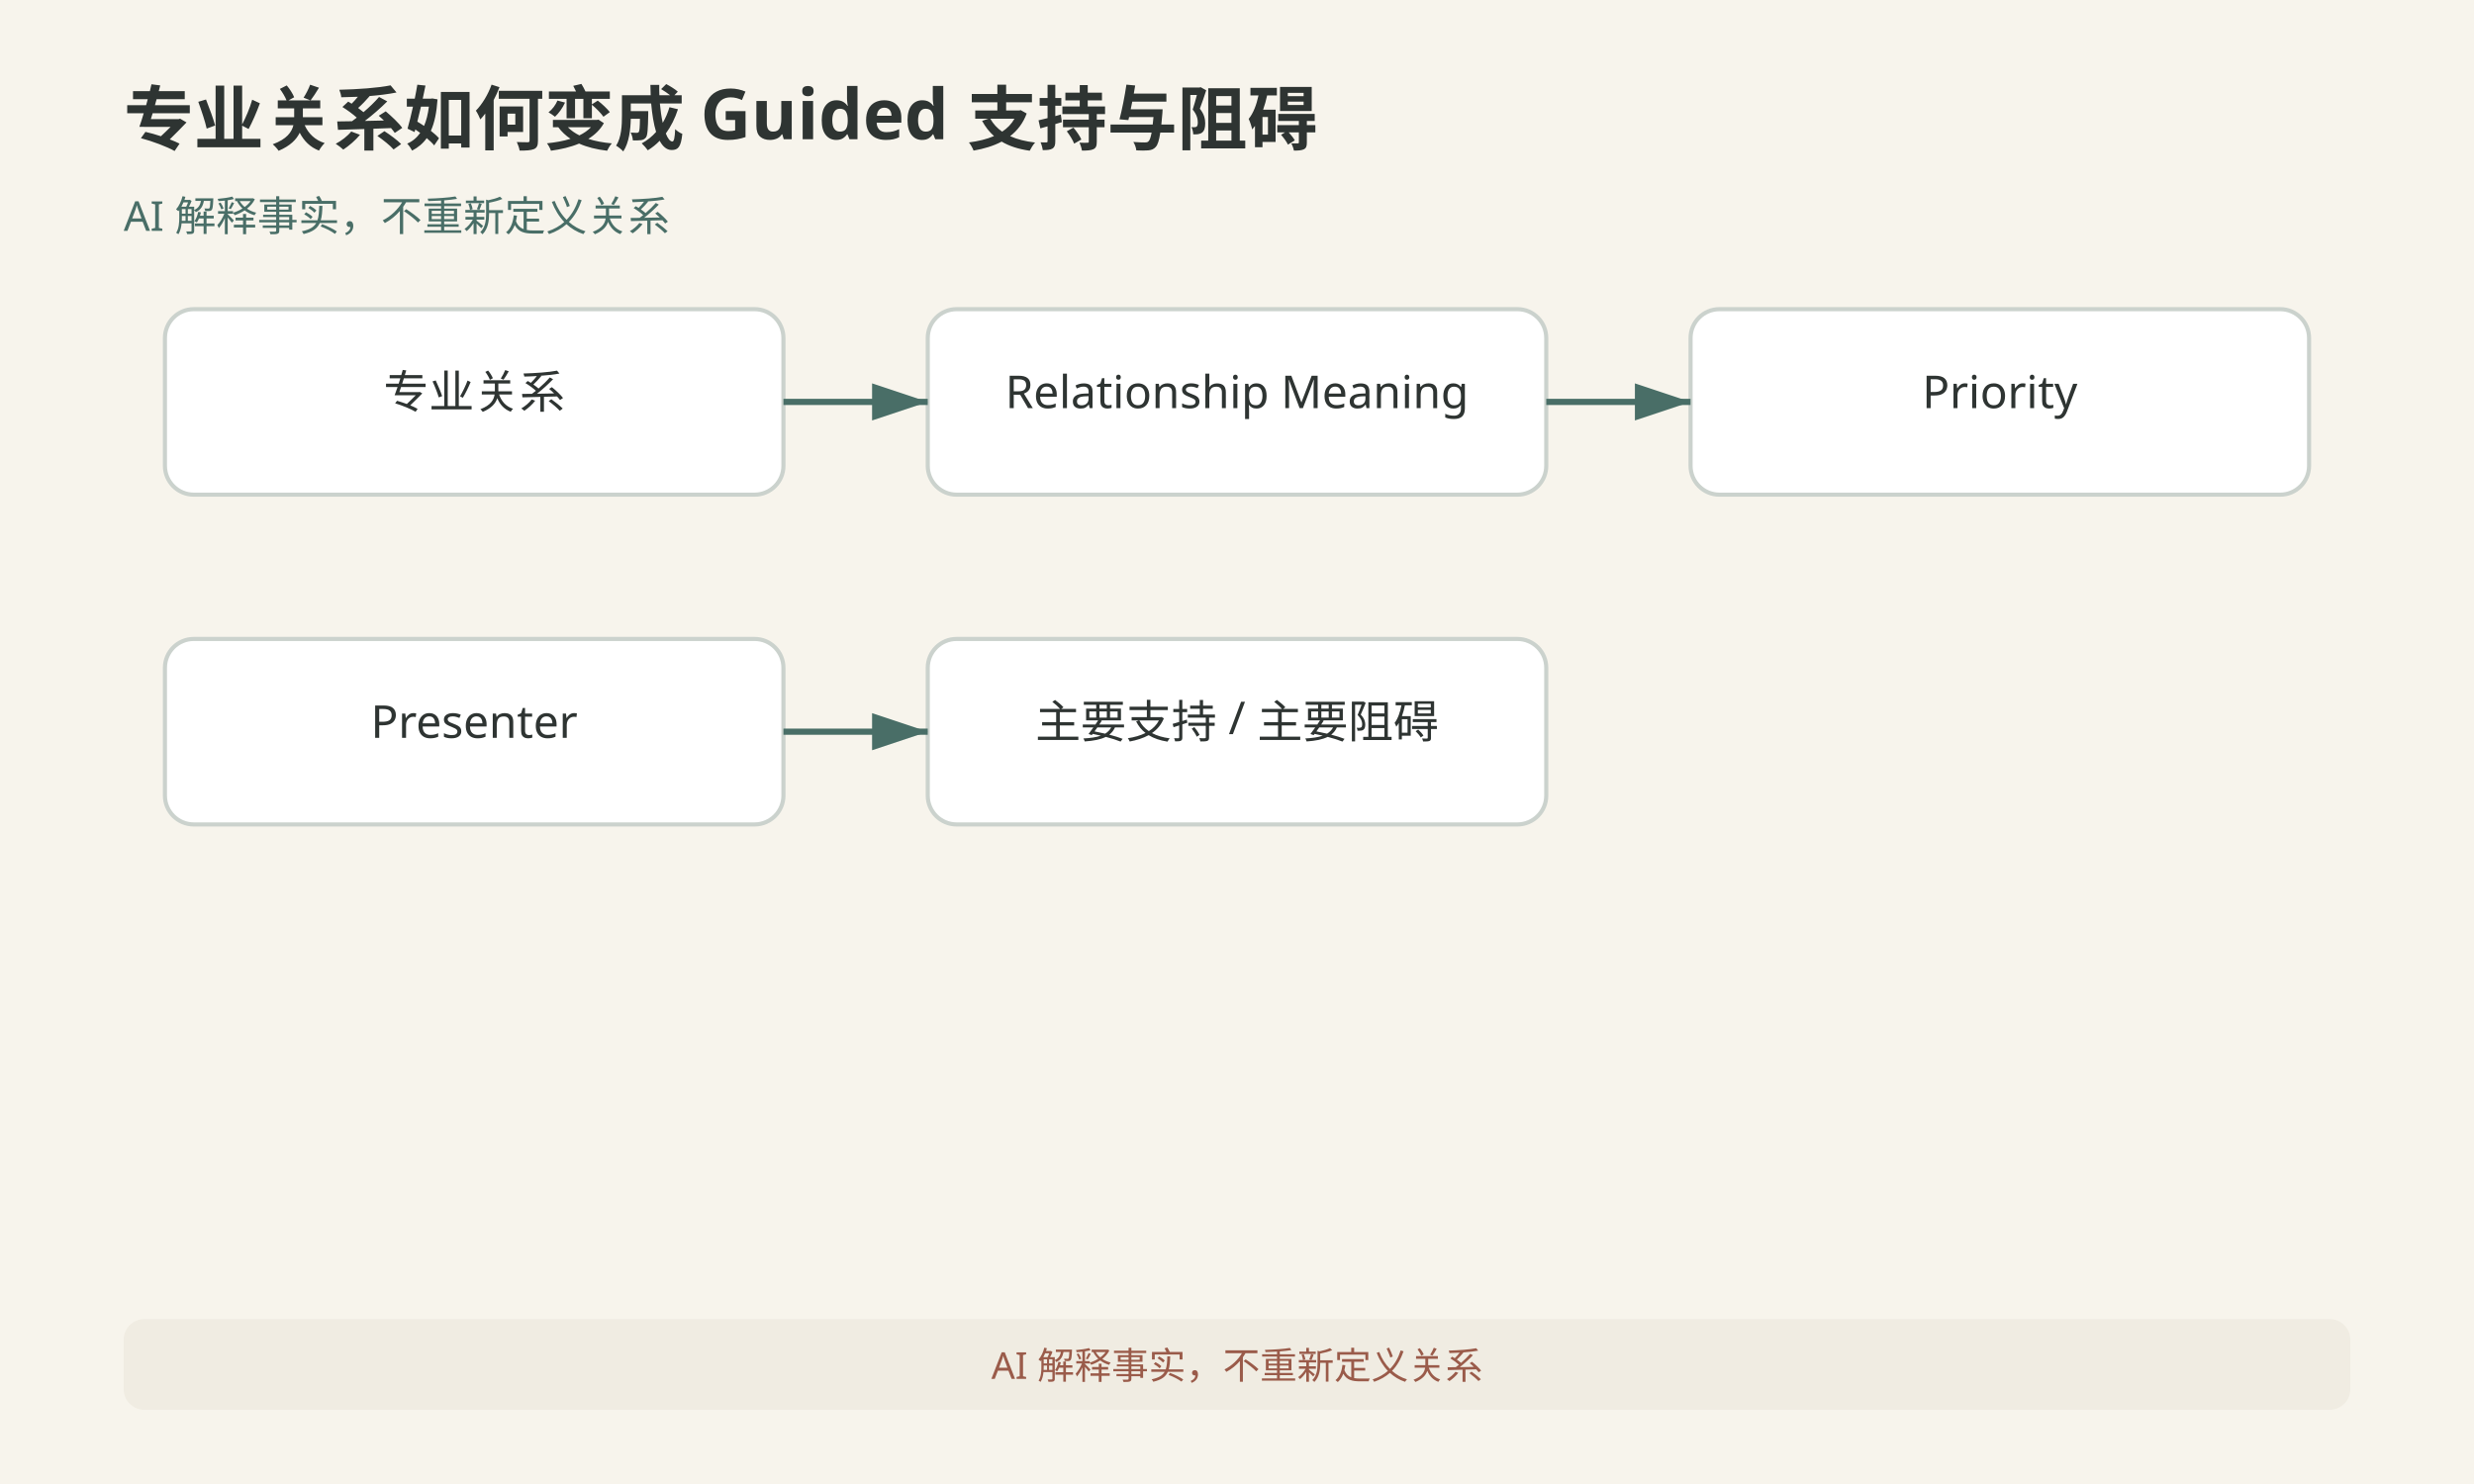
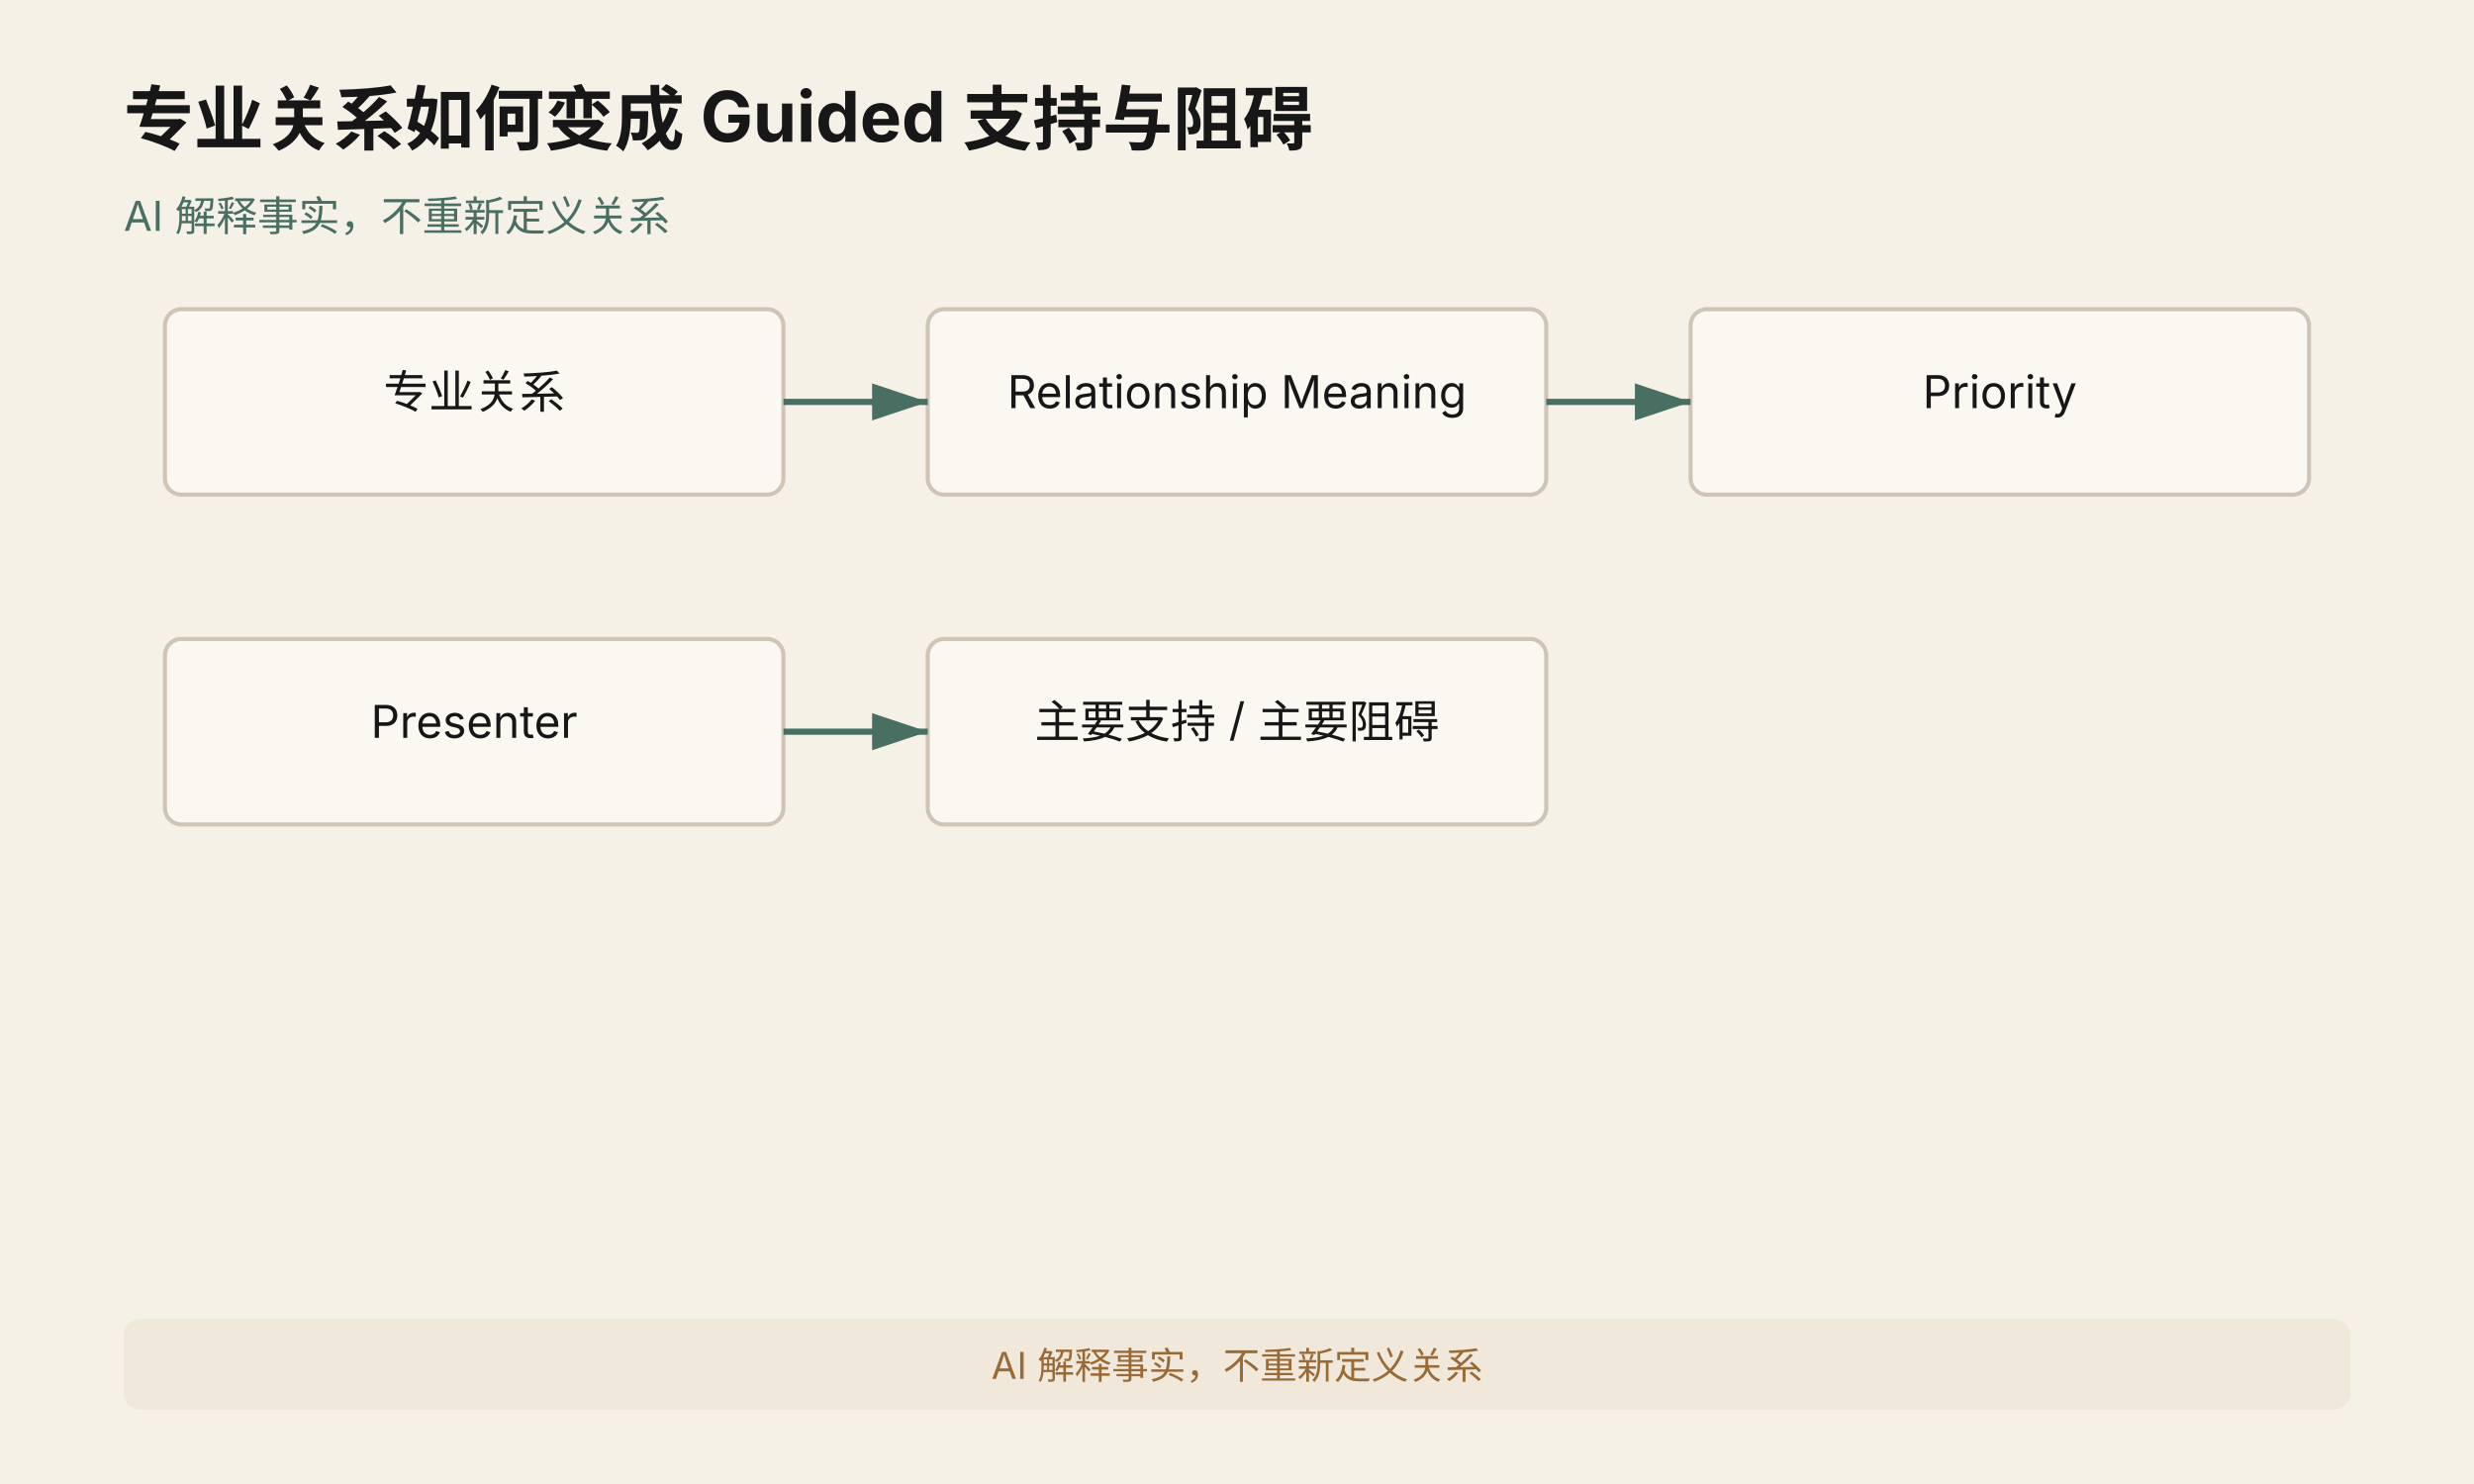
- <svg xmlns="http://www.w3.org/2000/svg" viewBox="0 0 1200 720" role="img" aria-labelledby="title desc">
-   <rect width="1200" height="720" fill="#F7F4EC" />
-   <text x="60" y="70" font-family="sans-serif" font-size="34" font-weight="700" fill="#2E3432">专业关系如何变成 Guided 支持与阻碍</text>
-   <text x="60" y="112" font-family="sans-serif" font-size="20" fill="#496E67">AI 解释事实，不重新定义关系</text>
+ <svg xmlns="http://www.w3.org/2000/svg" data-visual-system="LIUYAO_VISUAL_SYSTEM_V1" data-style="modern-eastern-analytical" data-canonicalization="content-growth-visual-style-v1" viewBox="0 0 1200 720" role="img" aria-labelledby="title desc">
+   <rect width="1200" height="720" fill="#F6F1E7" />
+   <text x="60" y="70" font-family="system-ui, -apple-system, BlinkMacSystemFont, Segoe UI, sans-serif" font-size="34" font-weight="700" fill="#171717">专业关系如何变成 Guided 支持与阻碍</text>
+   <text x="60" y="112" font-family="system-ui, -apple-system, BlinkMacSystemFont, Segoe UI, sans-serif" font-size="20" fill="#496F63">AI 解释事实，不重新定义关系</text>
  <defs>
    <marker id="arrow" markerWidth="10" markerHeight="10" refX="9" refY="3" orient="auto">
-       <path d="M0,0 L0,6 L9,3 z" fill="#496E67" />
+       <path d="M0,0 L0,6 L9,3 z" fill="#496F63" />
    </marker>
  </defs>
-   <rect x="80" y="150" width="300" height="90" rx="14" fill="#FFFFFF" stroke="#CBD2CD" stroke-width="2" />
-   <text x="230.0" y="198" text-anchor="middle" font-family="sans-serif" font-size="22" fill="#2E3432">专业关系</text>
-   <rect x="450" y="150" width="300" height="90" rx="14" fill="#FFFFFF" stroke="#CBD2CD" stroke-width="2" />
-   <text x="600.0" y="198" text-anchor="middle" font-family="sans-serif" font-size="22" fill="#2E3432">Relationship Meaning</text>
-   <rect x="820" y="150" width="300" height="90" rx="14" fill="#FFFFFF" stroke="#CBD2CD" stroke-width="2" />
-   <text x="970.0" y="198" text-anchor="middle" font-family="sans-serif" font-size="22" fill="#2E3432">Priority</text>
-   <rect x="80" y="310" width="300" height="90" rx="14" fill="#FFFFFF" stroke="#CBD2CD" stroke-width="2" />
-   <text x="230.0" y="358" text-anchor="middle" font-family="sans-serif" font-size="22" fill="#2E3432">Presenter</text>
-   <rect x="450" y="310" width="300" height="90" rx="14" fill="#FFFFFF" stroke="#CBD2CD" stroke-width="2" />
-   <text x="600.0" y="358" text-anchor="middle" font-family="sans-serif" font-size="22" fill="#2E3432">主要支持 / 主要阻碍</text>
-   <path d="M 380 195.0 L 450 195.0" stroke="#496E67" stroke-width="3" fill="none" marker-end="url(#arrow)" />
-   <path d="M 750 195.0 L 820 195.0" stroke="#496E67" stroke-width="3" fill="none" marker-end="url(#arrow)" />
-   <path d="M 380 355.0 L 450 355.0" stroke="#496E67" stroke-width="3" fill="none" marker-end="url(#arrow)" />
-   <rect x="60" y="640" width="1080" height="44" rx="10" fill="#F0ECE2" />
-   <text x="600" y="669" text-anchor="middle" font-family="sans-serif" font-size="18" fill="#9A5B4A">AI 解释事实，不重新定义关系</text>
+   <rect x="80" y="150" width="300" height="90" rx="8" fill="#FBF8F1" stroke="#CFC5B6" stroke-width="2" />
+   <text x="230.0" y="198" text-anchor="middle" font-family="system-ui, -apple-system, BlinkMacSystemFont, Segoe UI, sans-serif" font-size="22" fill="#171717">专业关系</text>
+   <rect x="450" y="150" width="300" height="90" rx="8" fill="#FBF8F1" stroke="#CFC5B6" stroke-width="2" />
+   <text x="600.0" y="198" text-anchor="middle" font-family="system-ui, -apple-system, BlinkMacSystemFont, Segoe UI, sans-serif" font-size="22" fill="#171717">Relationship Meaning</text>
+   <rect x="820" y="150" width="300" height="90" rx="8" fill="#FBF8F1" stroke="#CFC5B6" stroke-width="2" />
+   <text x="970.0" y="198" text-anchor="middle" font-family="system-ui, -apple-system, BlinkMacSystemFont, Segoe UI, sans-serif" font-size="22" fill="#171717">Priority</text>
+   <rect x="80" y="310" width="300" height="90" rx="8" fill="#FBF8F1" stroke="#CFC5B6" stroke-width="2" />
+   <text x="230.0" y="358" text-anchor="middle" font-family="system-ui, -apple-system, BlinkMacSystemFont, Segoe UI, sans-serif" font-size="22" fill="#171717">Presenter</text>
+   <rect x="450" y="310" width="300" height="90" rx="8" fill="#FBF8F1" stroke="#CFC5B6" stroke-width="2" />
+   <text x="600.0" y="358" text-anchor="middle" font-family="system-ui, -apple-system, BlinkMacSystemFont, Segoe UI, sans-serif" font-size="22" fill="#171717">主要支持 / 主要阻碍</text>
+   <path d="M 380 195.0 L 450 195.0" stroke="#496F63" stroke-width="3" fill="none" marker-end="url(#arrow)" />
+   <path d="M 750 195.0 L 820 195.0" stroke="#496F63" stroke-width="3" fill="none" marker-end="url(#arrow)" />
+   <path d="M 380 355.0 L 450 355.0" stroke="#496F63" stroke-width="3" fill="none" marker-end="url(#arrow)" />
+   <rect x="60" y="640" width="1080" height="44" rx="8" fill="#EFE8DB" />
+   <text x="600" y="669" text-anchor="middle" font-family="system-ui, -apple-system, BlinkMacSystemFont, Segoe UI, sans-serif" font-size="18" fill="#9A6A36">AI 解释事实，不重新定义关系</text>
</svg>
